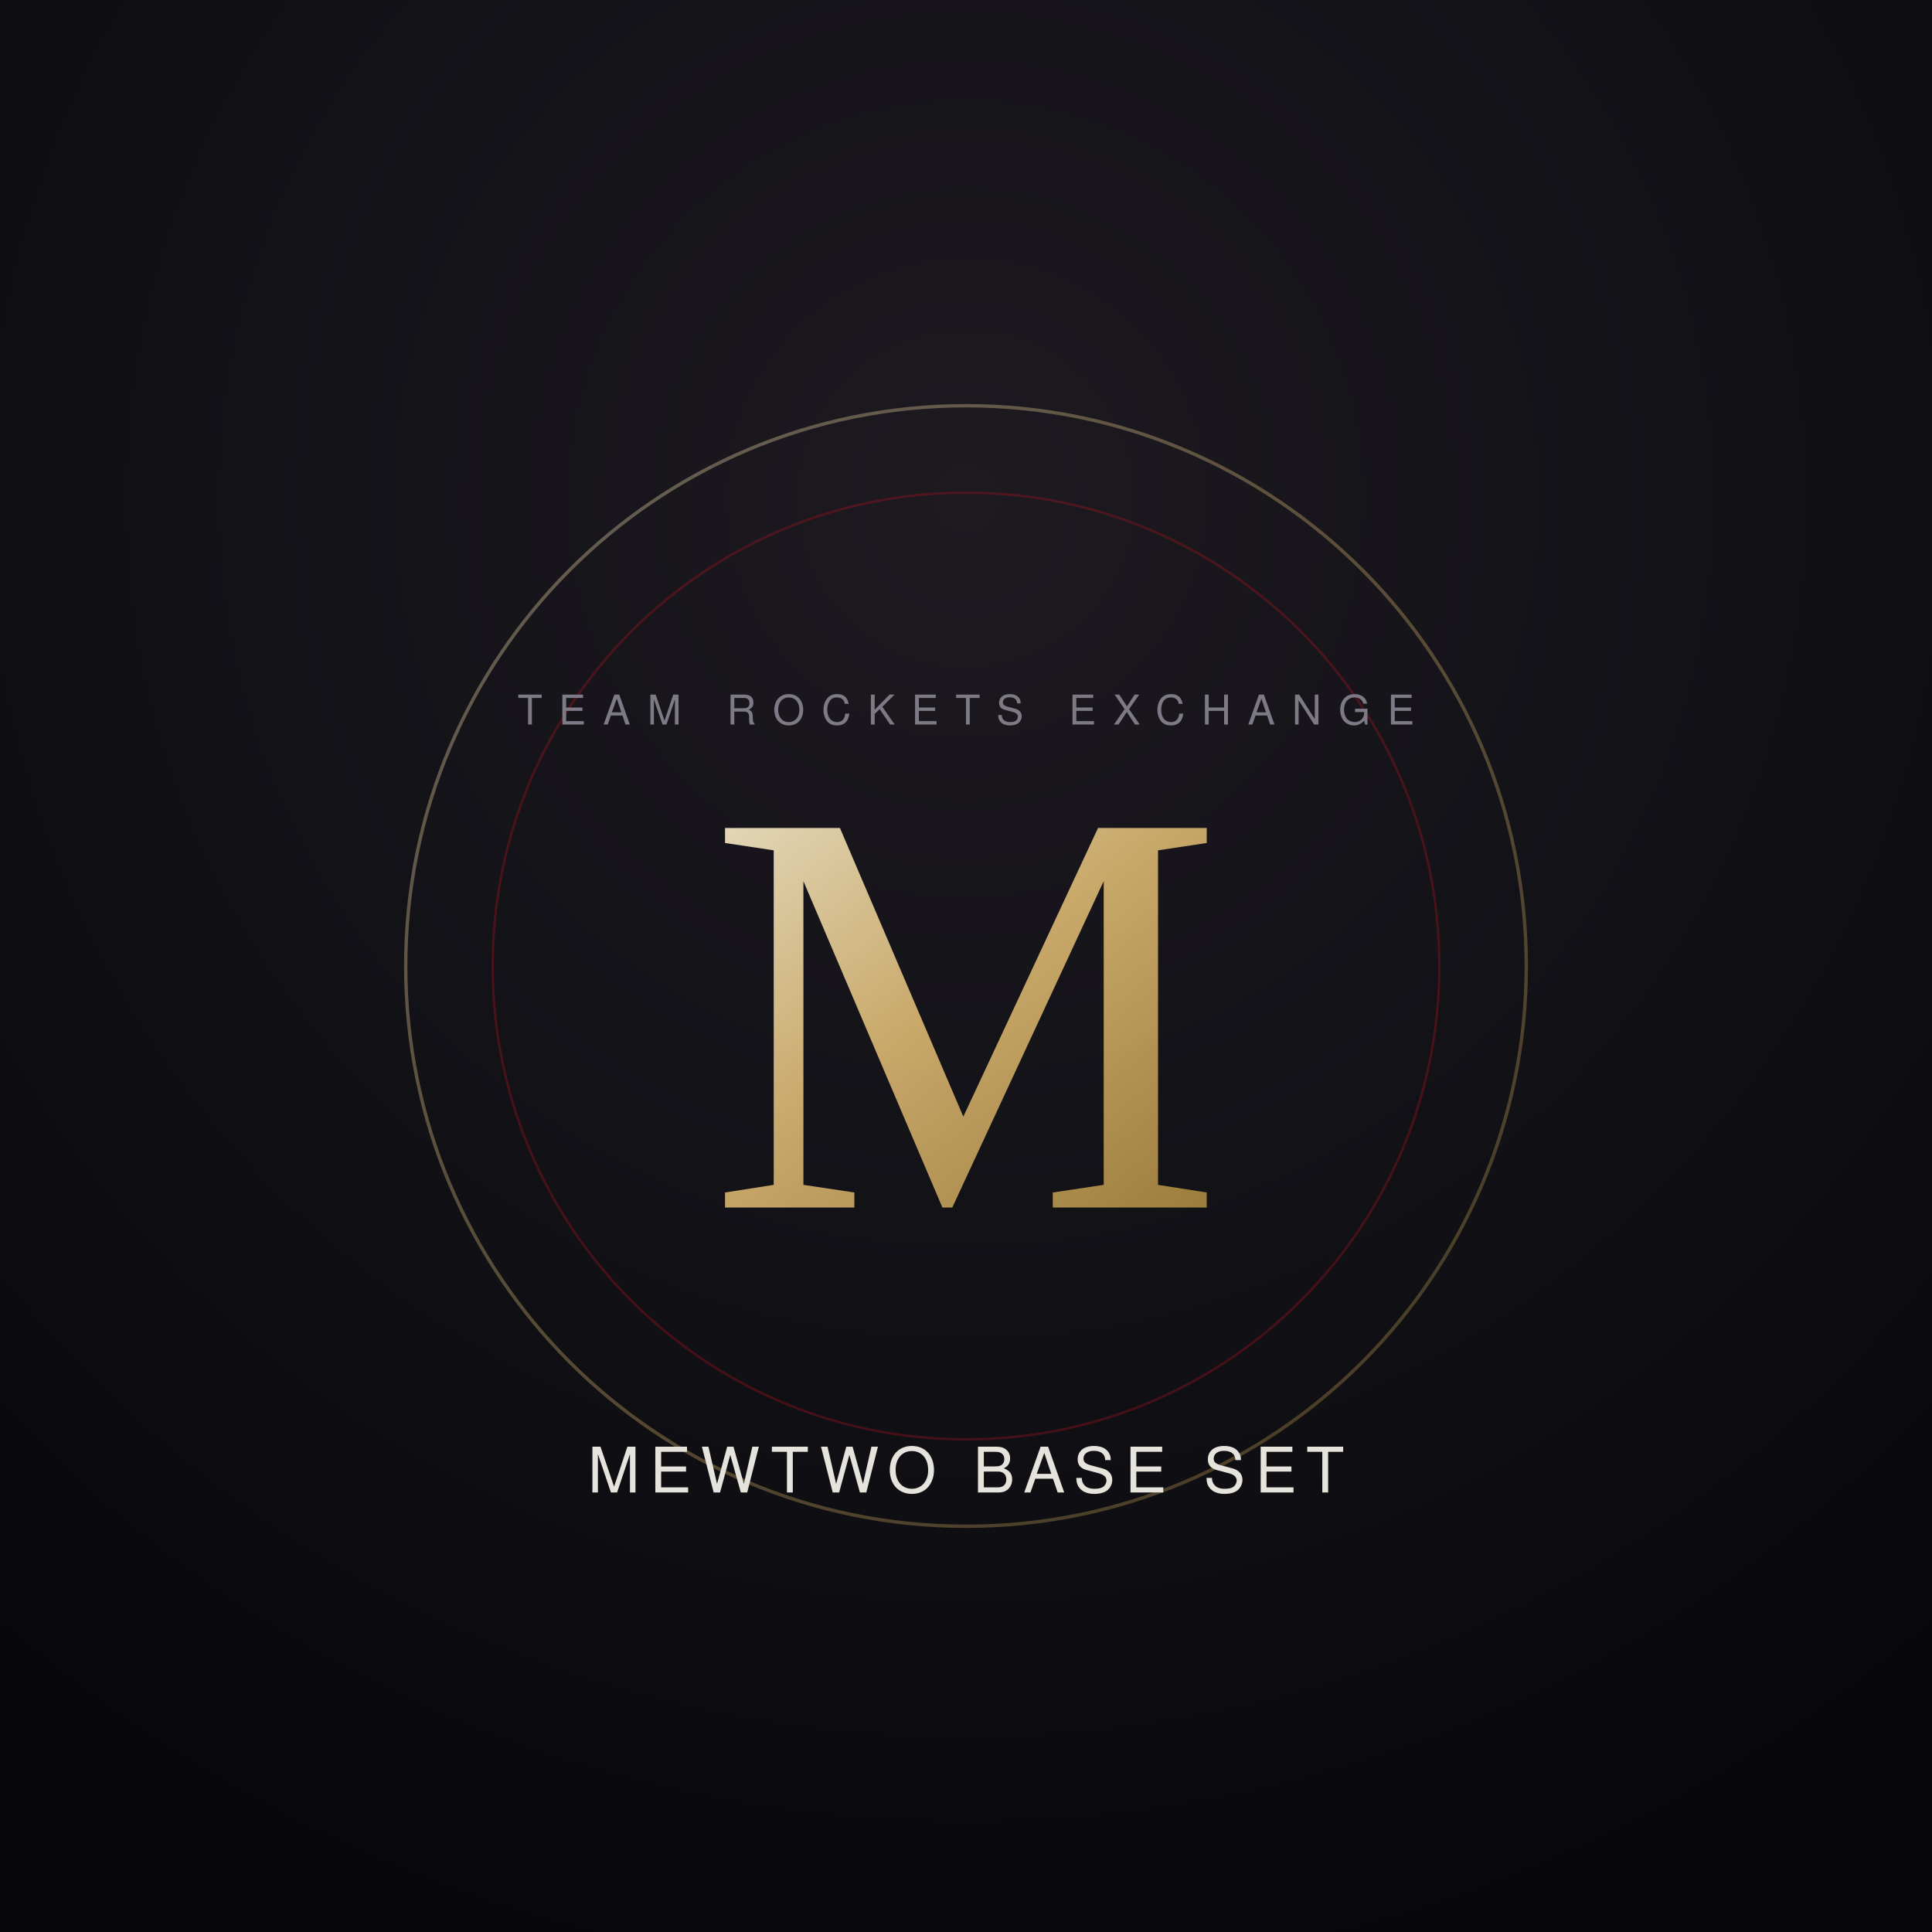
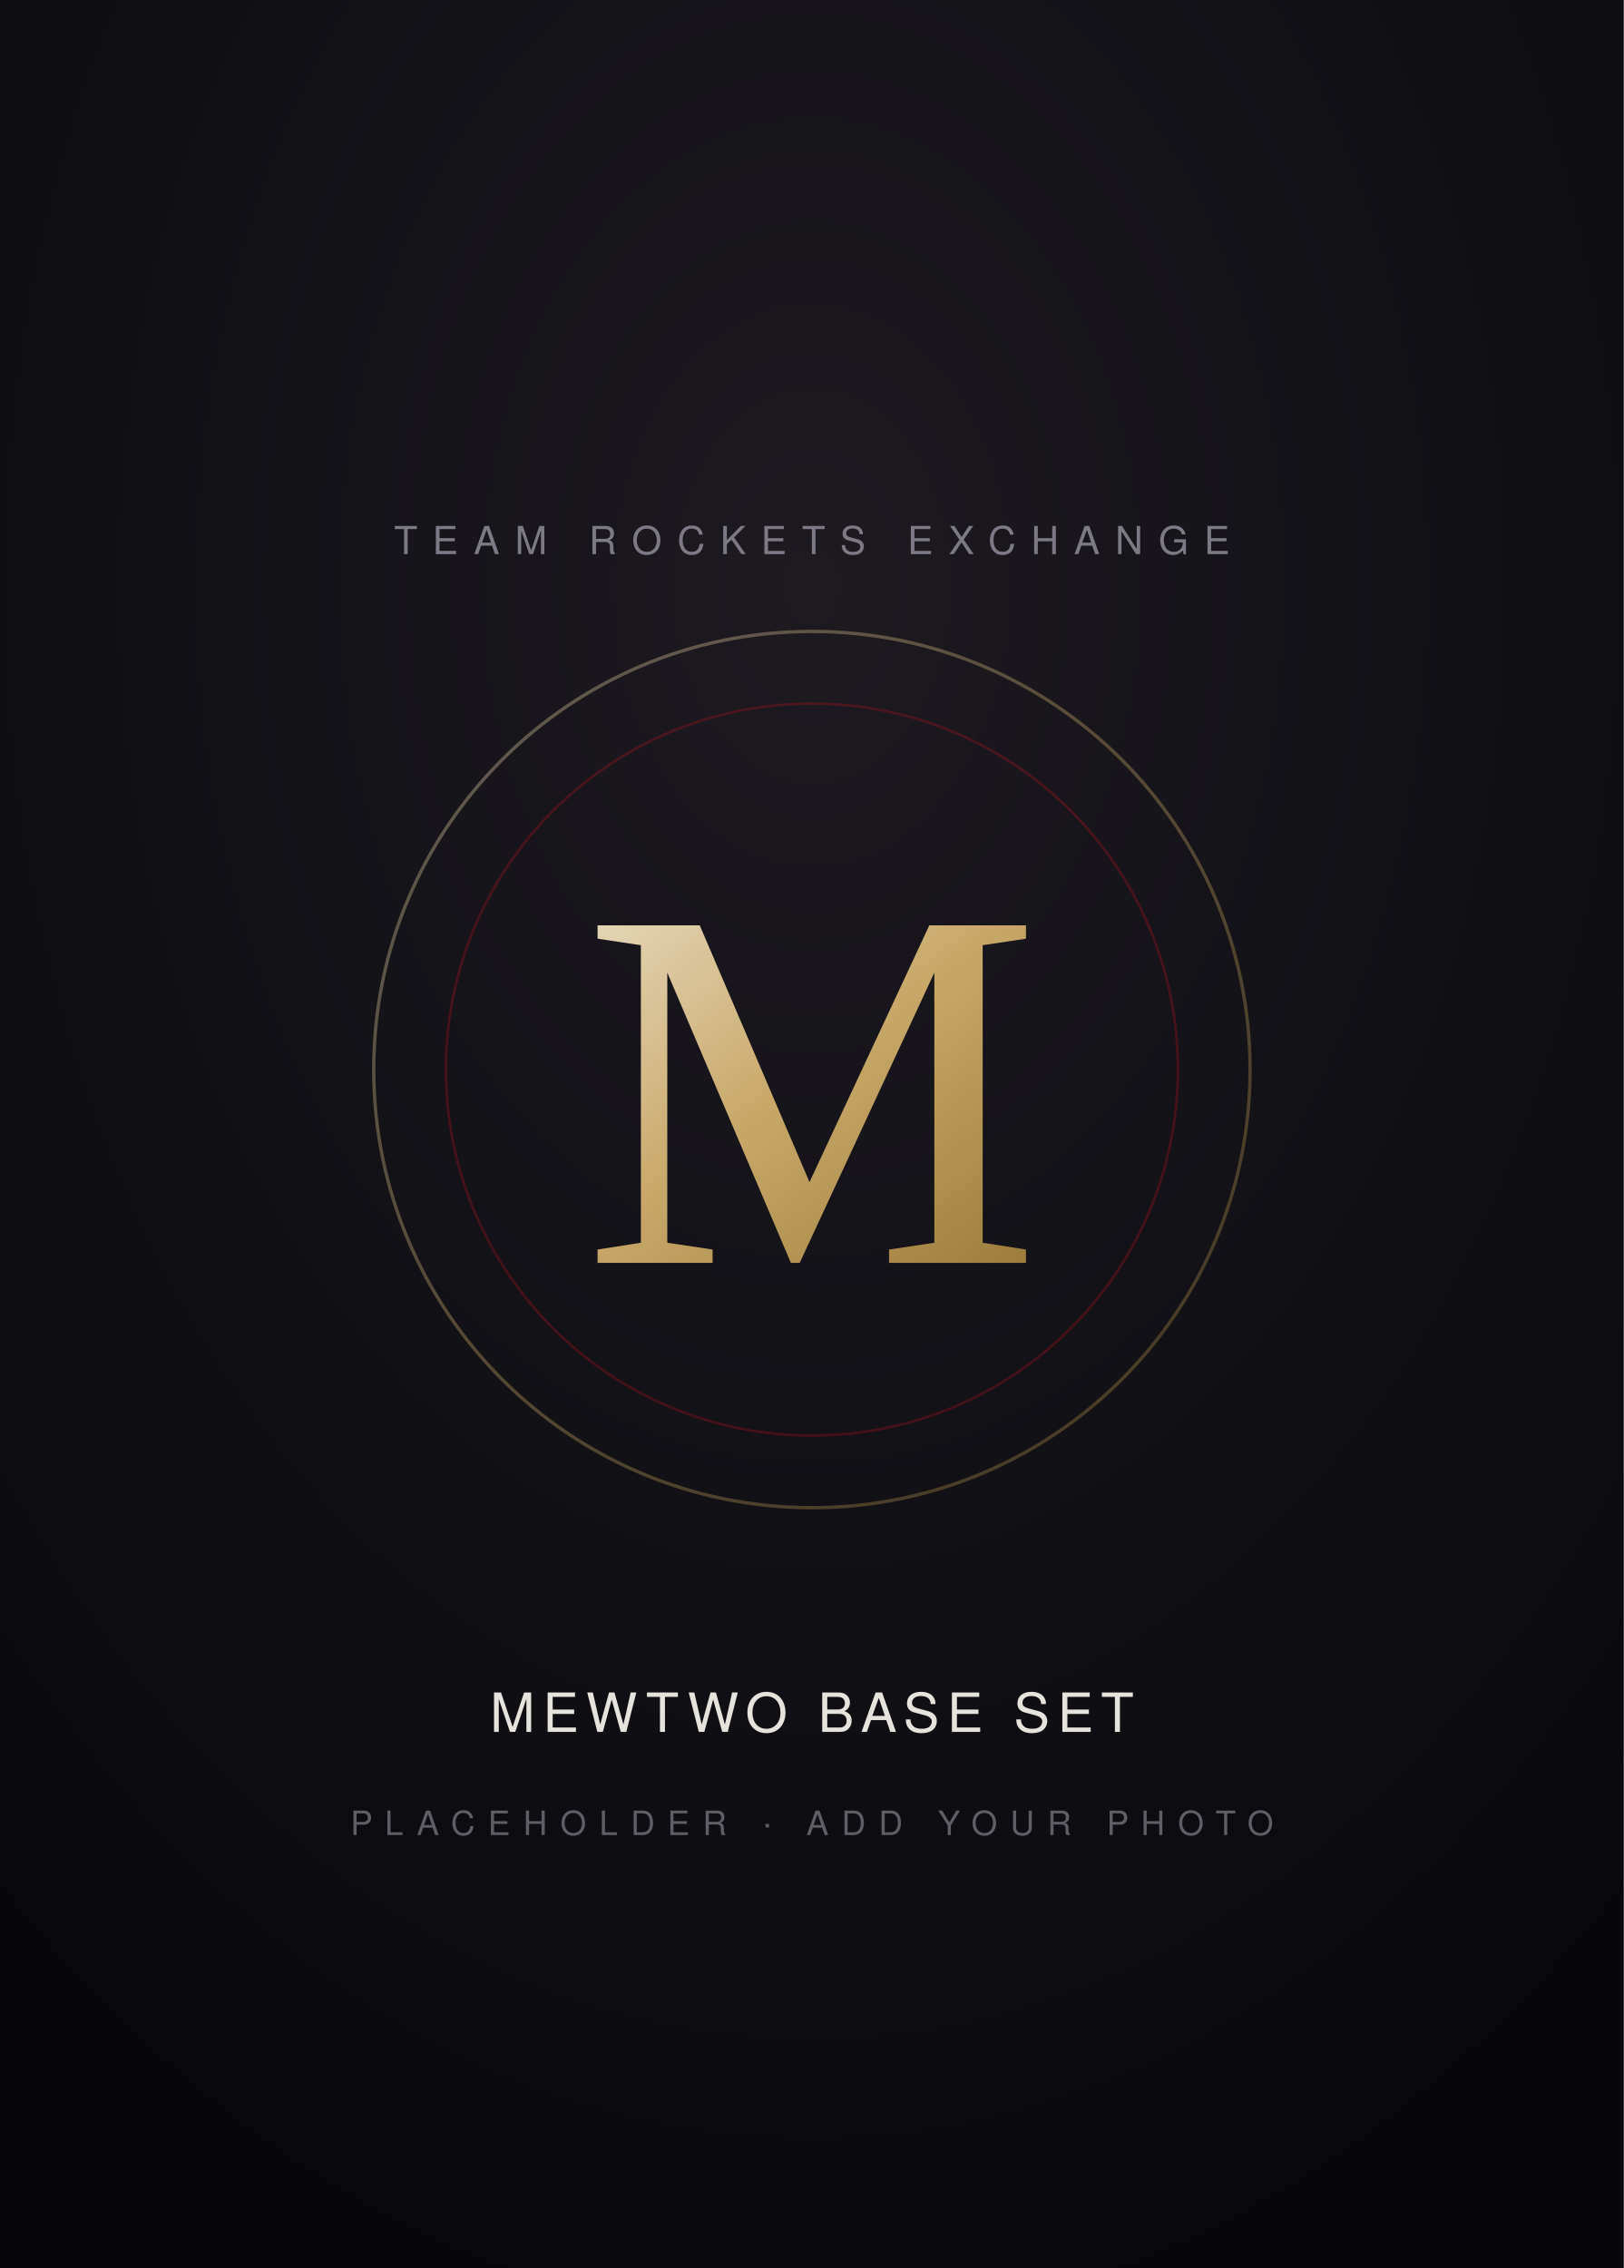
- <svg xmlns="http://www.w3.org/2000/svg" viewBox="0 0 800 800" width="800" height="800">
+ <svg xmlns="http://www.w3.org/2000/svg" viewBox="0 0 630 880" width="630" height="880">
  <defs>
    <radialGradient id="bg" cx="50%" cy="26%" r="78%">
      <stop offset="0%" stop-color="#1d1a20" />
      <stop offset="58%" stop-color="#101015" />
      <stop offset="100%" stop-color="#08080b" />
    </radialGradient>
    <linearGradient id="gold" x1="0%" y1="0%" x2="100%" y2="100%">
      <stop offset="0%" stop-color="#f4e6c4" />
      <stop offset="45%" stop-color="#d8b672" />
      <stop offset="100%" stop-color="#a8873f" />
    </linearGradient>
  </defs>
-   <rect width="800" height="800" fill="url(#bg)" />
-   <circle cx="400" cy="400" r="232" fill="none" stroke="url(#gold)" stroke-opacity=".36" stroke-width="1.4" />
-   <circle cx="400" cy="400" r="196" fill="none" stroke="#c1121f" stroke-opacity=".3" stroke-width="1" />
-   <text x="400" y="300" text-anchor="middle" font-family="Helvetica,Arial,sans-serif" font-size="17" letter-spacing="7" fill="#7d7a85">TEAM ROCKETS EXCHANGE</text>
-   <text x="400" y="500" text-anchor="middle" font-family="Georgia,'Times New Roman',serif" font-size="240" fill="url(#gold)" fill-opacity=".92">M</text>
-   <text x="400" y="618" text-anchor="middle" font-family="Helvetica,Arial,sans-serif" font-size="26" letter-spacing="4" fill="#e6e3dc">MEWTWO BASE SET</text>
+   <rect width="630" height="880" fill="url(#bg)" />
+   <circle cx="315" cy="415" r="170" fill="none" stroke="url(#gold)" stroke-opacity=".34" stroke-width="1.3" />
+   <circle cx="315" cy="415" r="142" fill="none" stroke="#c1121f" stroke-opacity=".28" stroke-width="1" />
+   <text x="315" y="215" text-anchor="middle" font-family="Helvetica,Arial,sans-serif" font-size="15" letter-spacing="6" fill="#7d7a85">TEAM ROCKETS EXCHANGE</text>
+   <text x="315" y="490" text-anchor="middle" font-family="Georgia,'Times New Roman',serif" font-size="200" fill="url(#gold)" fill-opacity=".92">M</text>
+   <text x="315" y="672" text-anchor="middle" font-family="Helvetica,Arial,sans-serif" font-size="21" letter-spacing="3" fill="#e6e3dc">MEWTWO BASE SET</text>
+   <text x="315" y="712" text-anchor="middle" font-family="Helvetica,Arial,sans-serif" font-size="13" letter-spacing="5" fill="#5f5d66">PLACEHOLDER · ADD YOUR PHOTO</text>
</svg>
